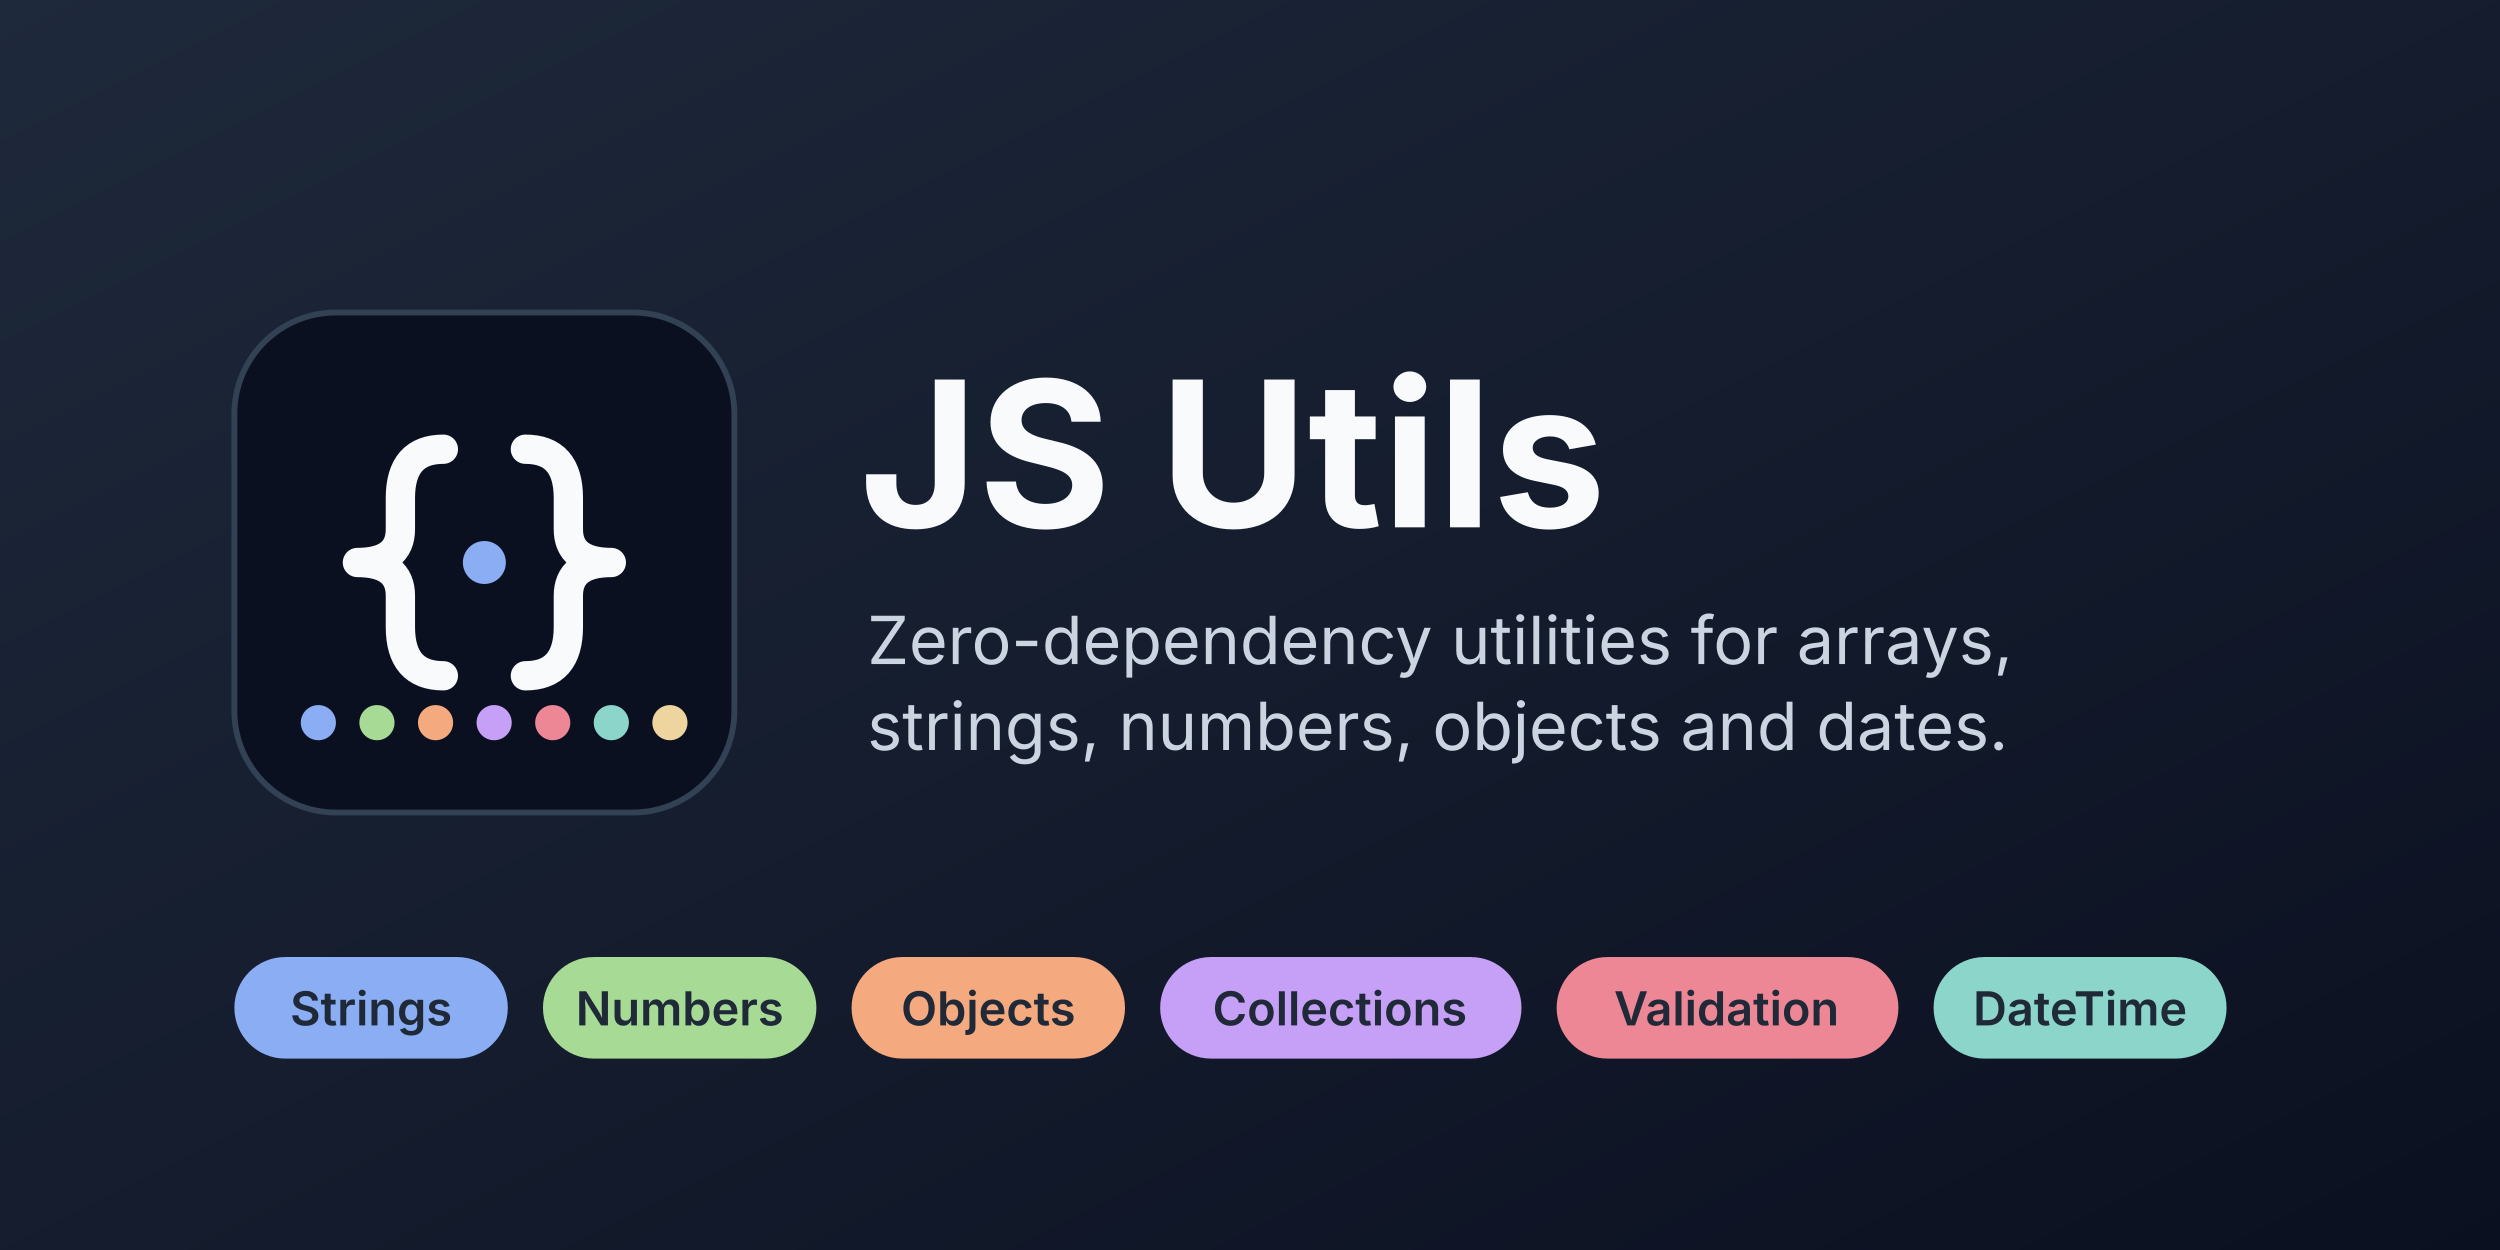
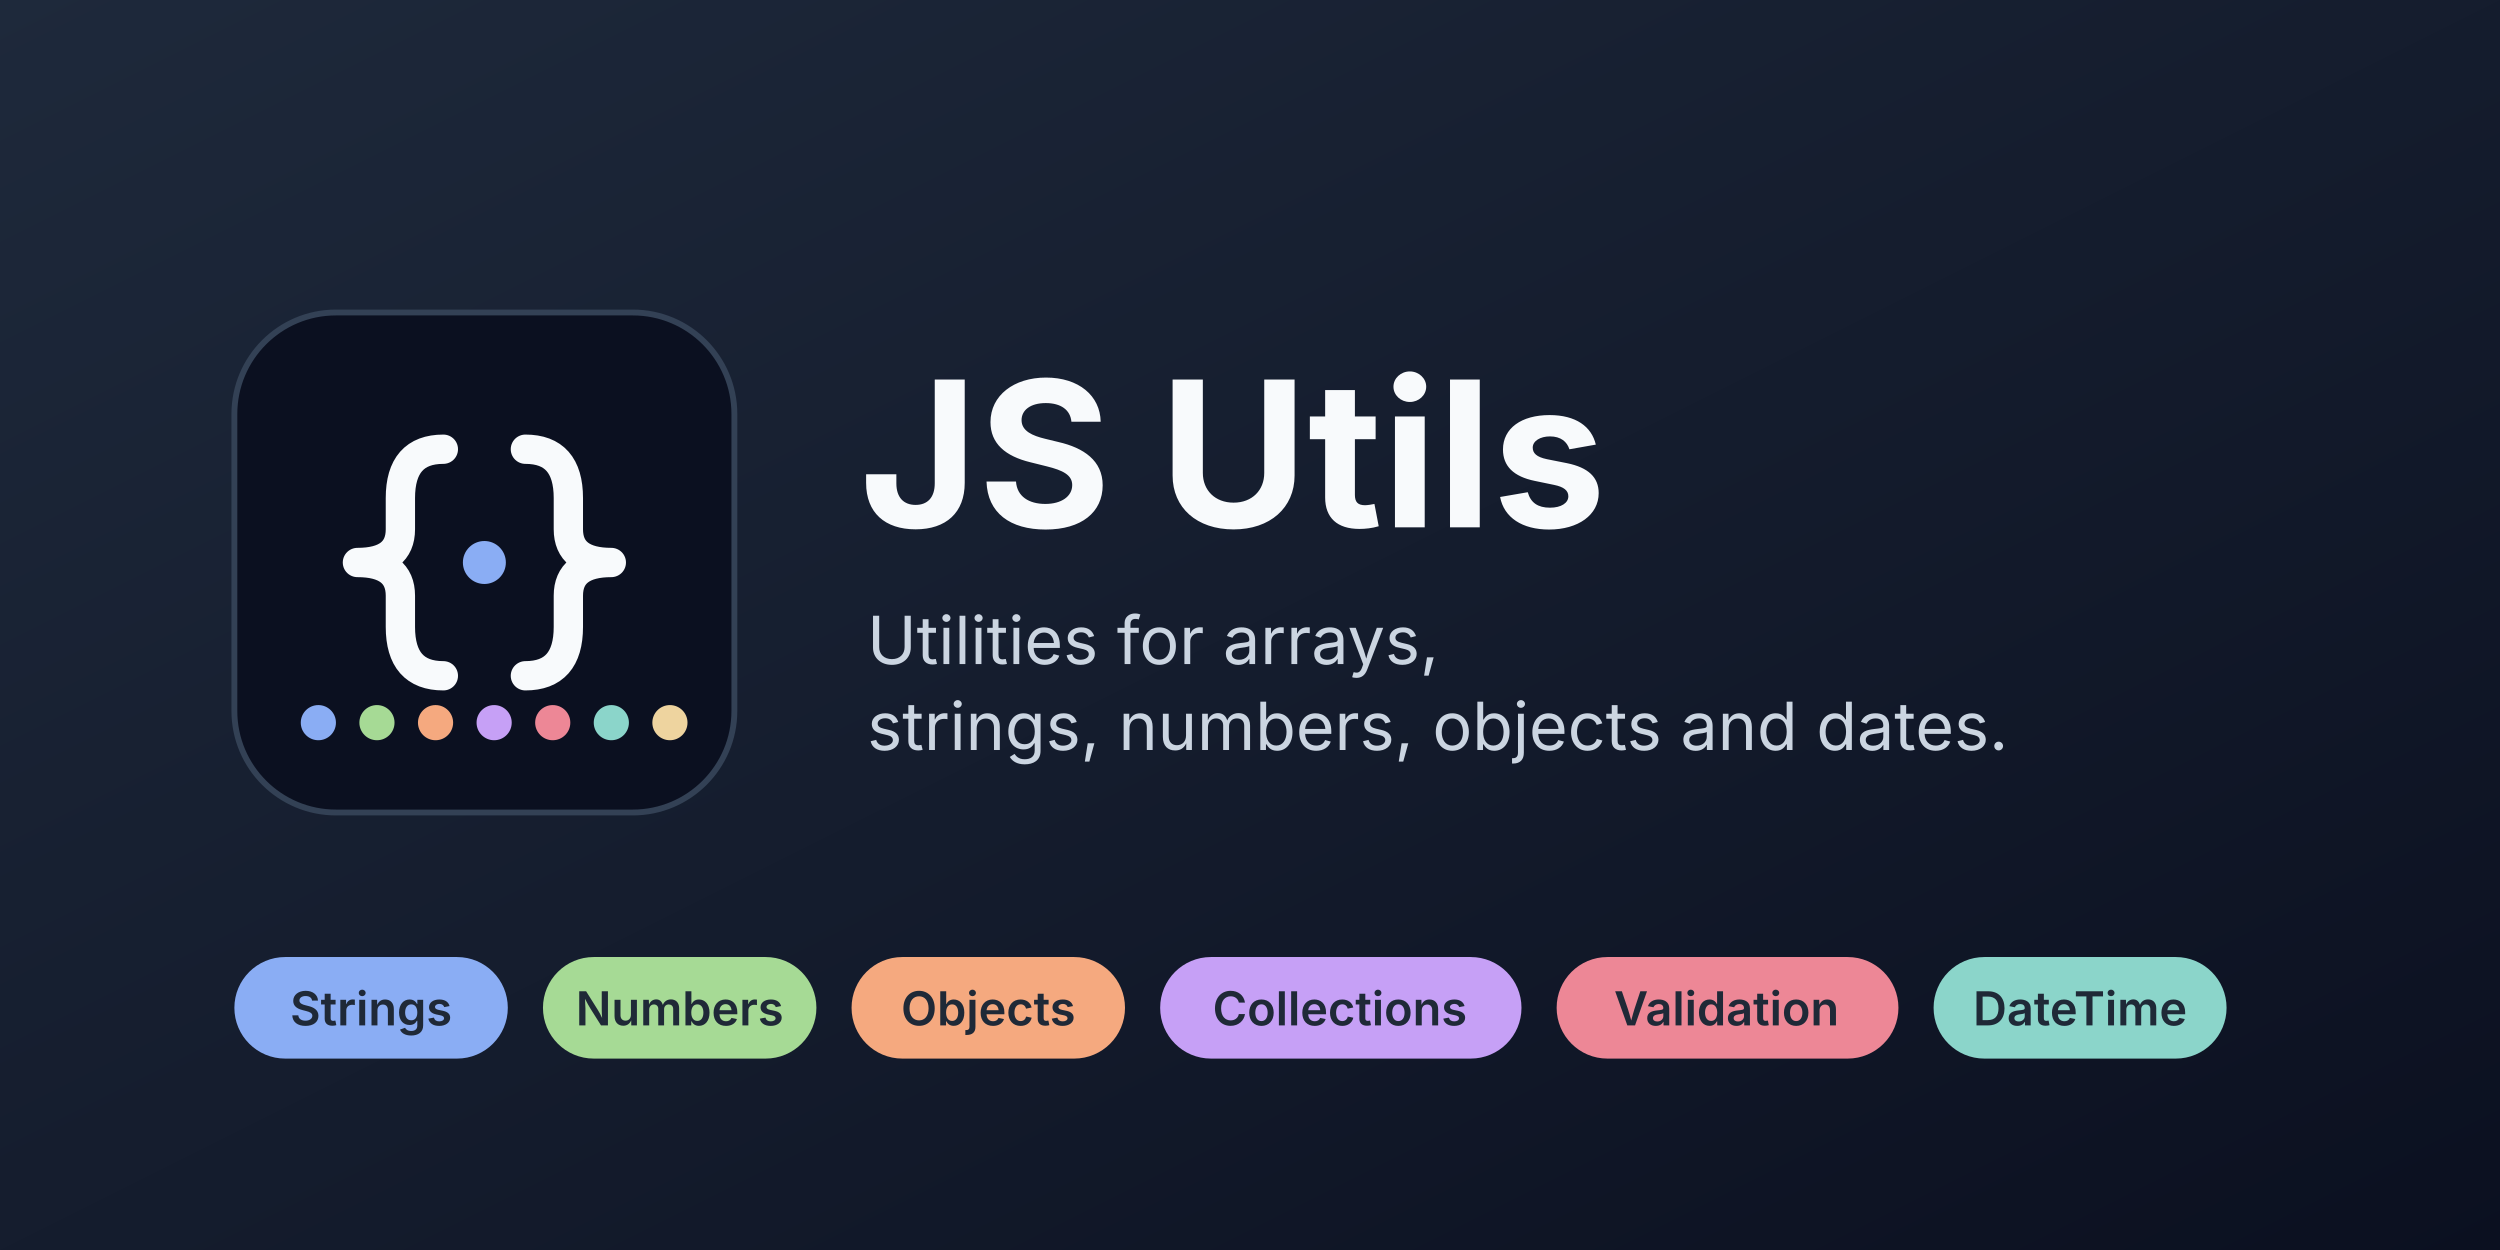
<svg xmlns="http://www.w3.org/2000/svg" viewBox="0 0 1280 640" width="1280" height="640" role="img" aria-labelledby="t">
  <defs>
    <linearGradient id="bg" x1="0" y1="0" x2="1" y2="1">
      <stop offset="0" stop-color="#1e293b" />
      <stop offset="1" stop-color="#0b1020" />
    </linearGradient>
  </defs>
  <rect width="1280" height="640" fill="url(#bg)" />
  <g transform="translate(120 160) scale(0.5)">
    <rect width="512" height="512" rx="104" fill="#0b1020" stroke="#334155" stroke-width="6" />
    <g fill="none" stroke="#f8fafc" stroke-width="30" stroke-linecap="round" stroke-linejoin="round">
      <path d="M214,140 Q170,140 170,190 L170,222 Q170,256 126,256 Q170,256 170,290 L170,322 Q170,372 214,372" />
      <path d="M298,140 Q342,140 342,190 L342,222 Q342,256 386,256 Q342,256 342,290 L342,322 Q342,372 298,372" />
    </g>
    <circle cx="256" cy="256" r="22" fill="#8aadf4" />
    <g>
      <circle cx="86" cy="420" r="18" fill="#8aadf4" />
      <circle cx="146" cy="420" r="18" fill="#a6da95" />
      <circle cx="206" cy="420" r="18" fill="#f5a97f" />
      <circle cx="266" cy="420" r="18" fill="#c6a0f6" />
      <circle cx="326" cy="420" r="18" fill="#ed8796" />
      <circle cx="386" cy="420" r="18" fill="#8bd5ca" />
      <circle cx="446" cy="420" r="18" fill="#eed49f" />
    </g>
  </g>
  <g font-family="Inter, 'Segoe UI', 'Helvetica Neue', Arial, sans-serif">
    <text x="440" y="270" font-size="104" font-weight="700" fill="#f8fafc">JS Utils</text>
-     <text x="444" y="340" font-size="34" fill="#cbd5e1">Zero-dependency utilities for arrays,</text>
+     <text x="444" y="340" font-size="34" fill="#cbd5e1">Utilities for arrays,</text>
    <text x="444" y="384" font-size="34" fill="#cbd5e1">strings, numbers, objects and dates.</text>
  </g>
  <g font-family="Inter, 'Segoe UI', 'Helvetica Neue', Arial, sans-serif" font-size="24" font-weight="600" text-anchor="middle">
    <rect x="120" y="490" width="140" height="52" rx="26" fill="#8aadf4" />
    <text x="190" y="525" fill="#1f2937">Strings</text>
    <rect x="278" y="490" width="140" height="52" rx="26" fill="#a6da95" />
    <text x="348" y="525" fill="#1f2937">Numbers</text>
    <rect x="436" y="490" width="140" height="52" rx="26" fill="#f5a97f" />
    <text x="506" y="525" fill="#1f2937">Objects</text>
    <rect x="594" y="490" width="185" height="52" rx="26" fill="#c6a0f6" />
    <text x="686" y="525" fill="#1f2937">Collections</text>
    <rect x="797" y="490" width="175" height="52" rx="26" fill="#ed8796" />
    <text x="884" y="525" fill="#1f2937">Validation</text>
    <rect x="990" y="490" width="150" height="52" rx="26" fill="#8bd5ca" />
    <text x="1065" y="525" fill="#1f2937">DateTime</text>
  </g>
</svg>
